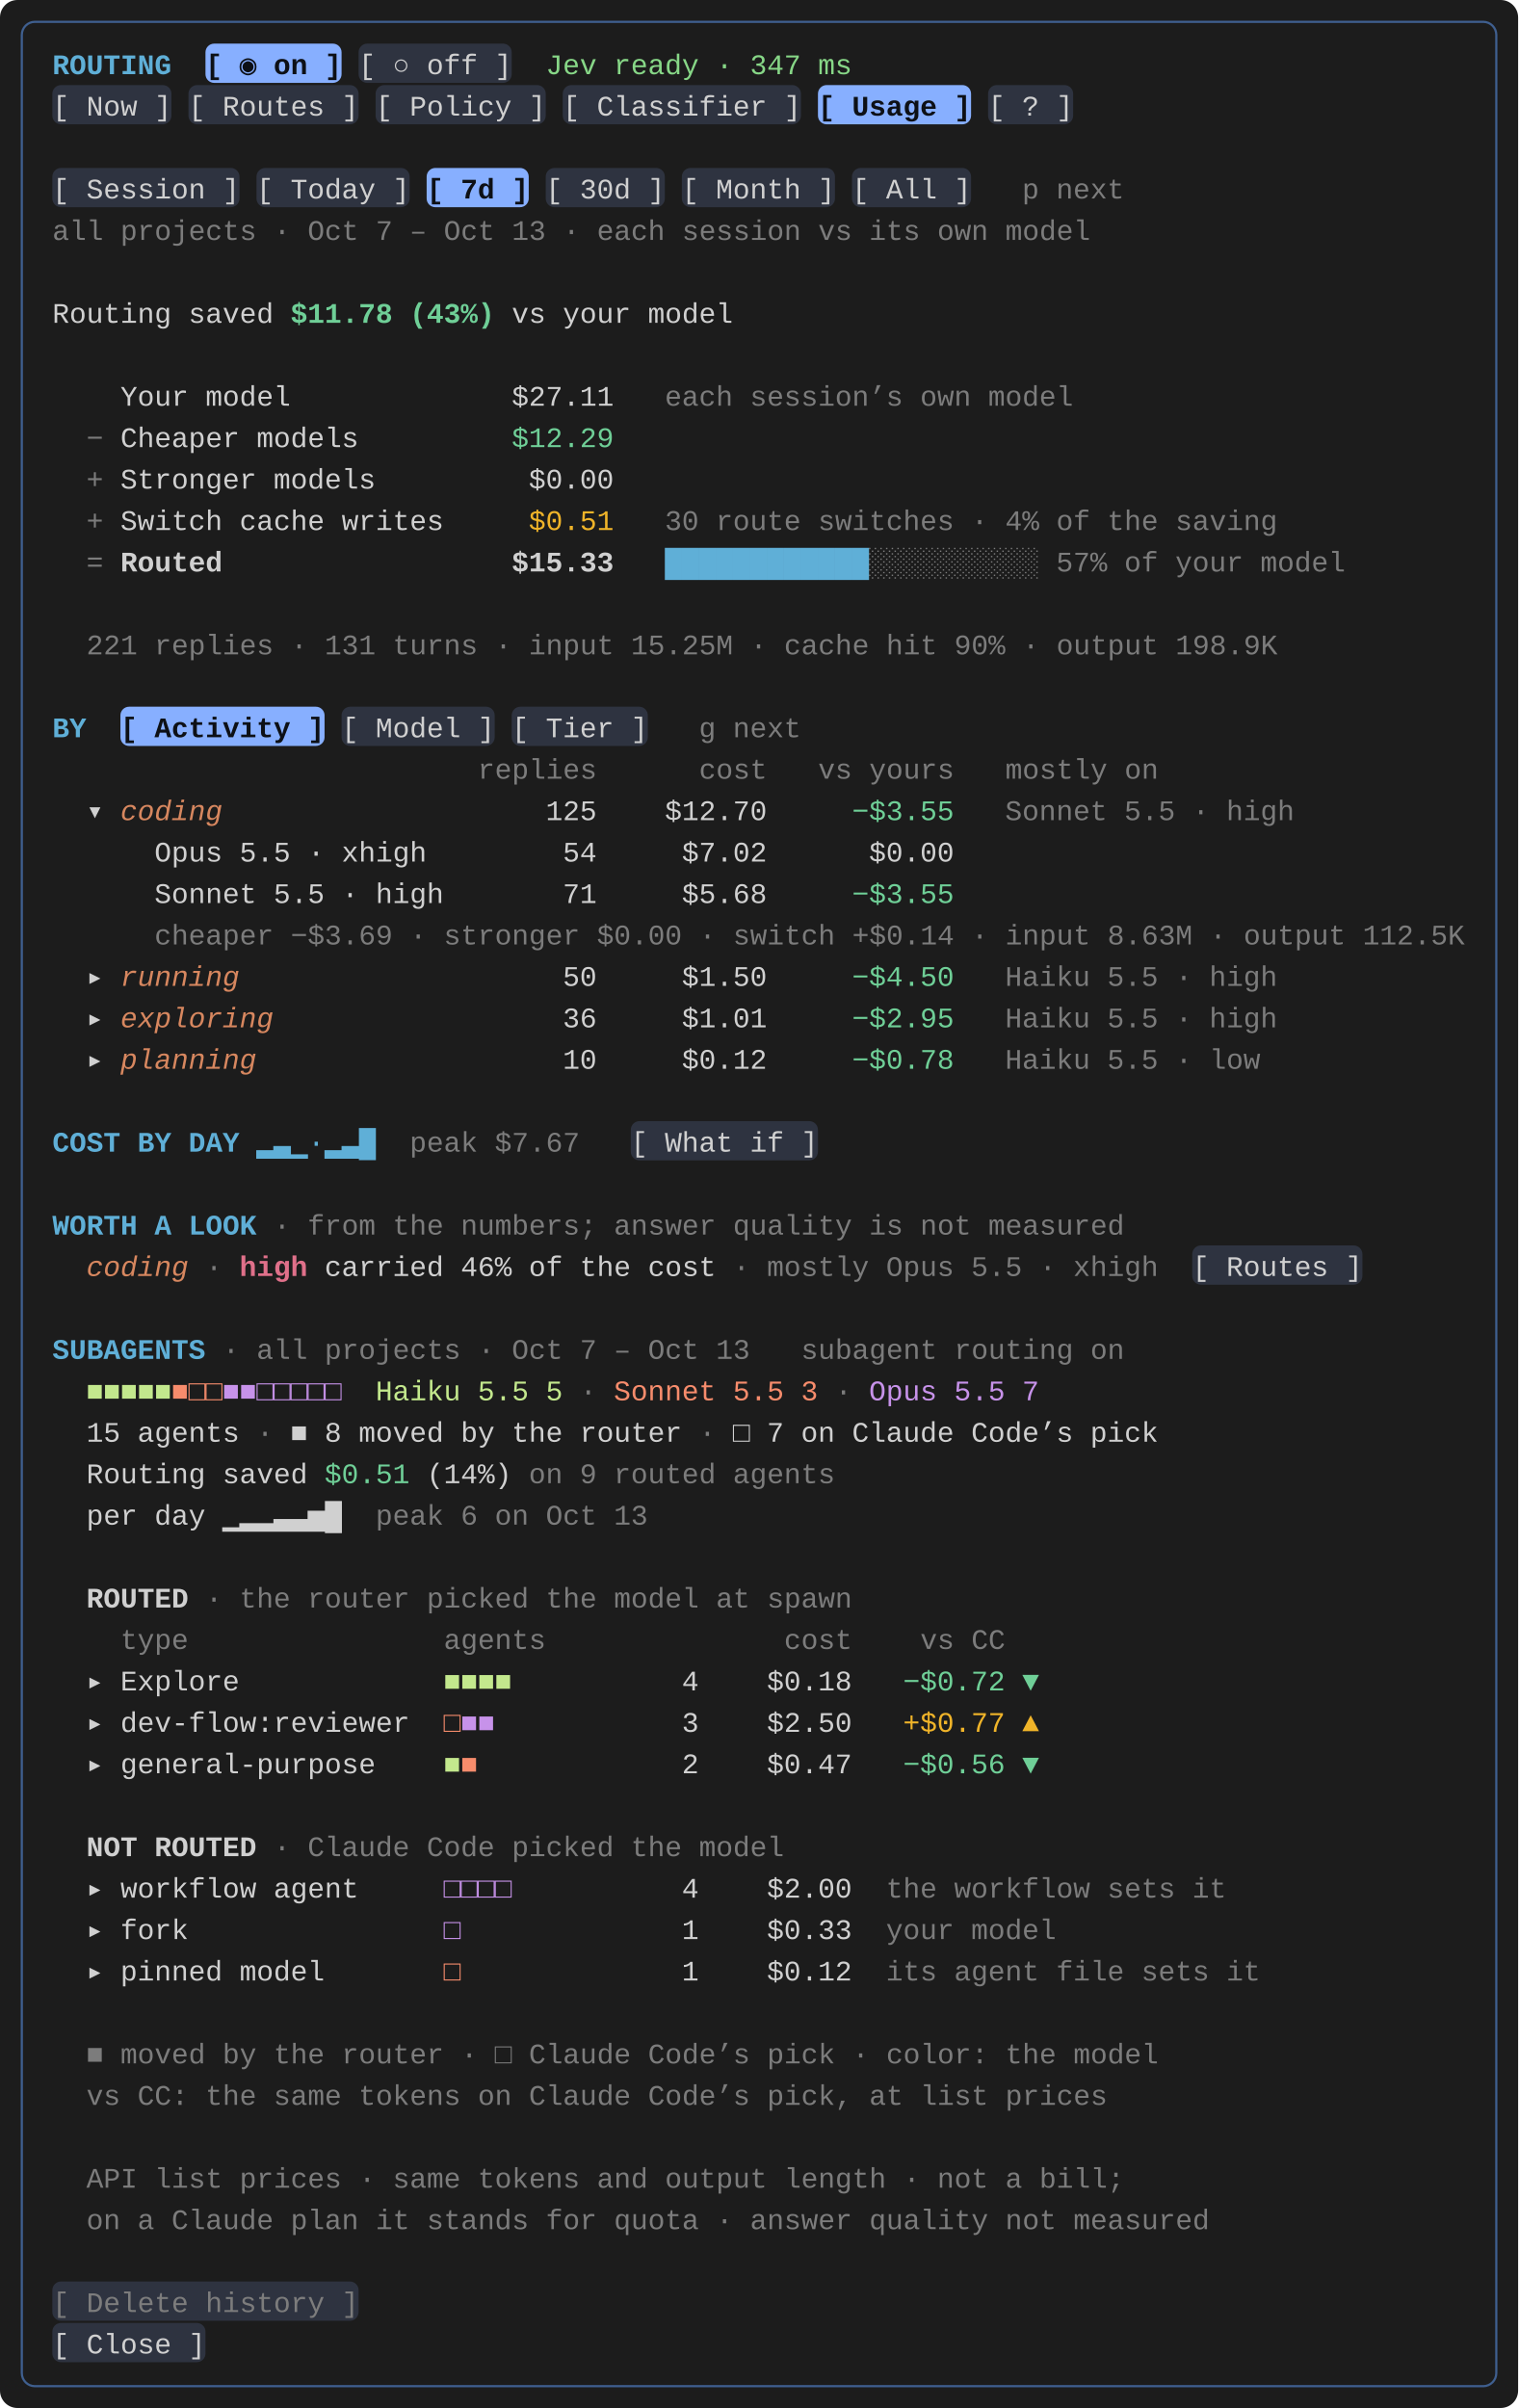
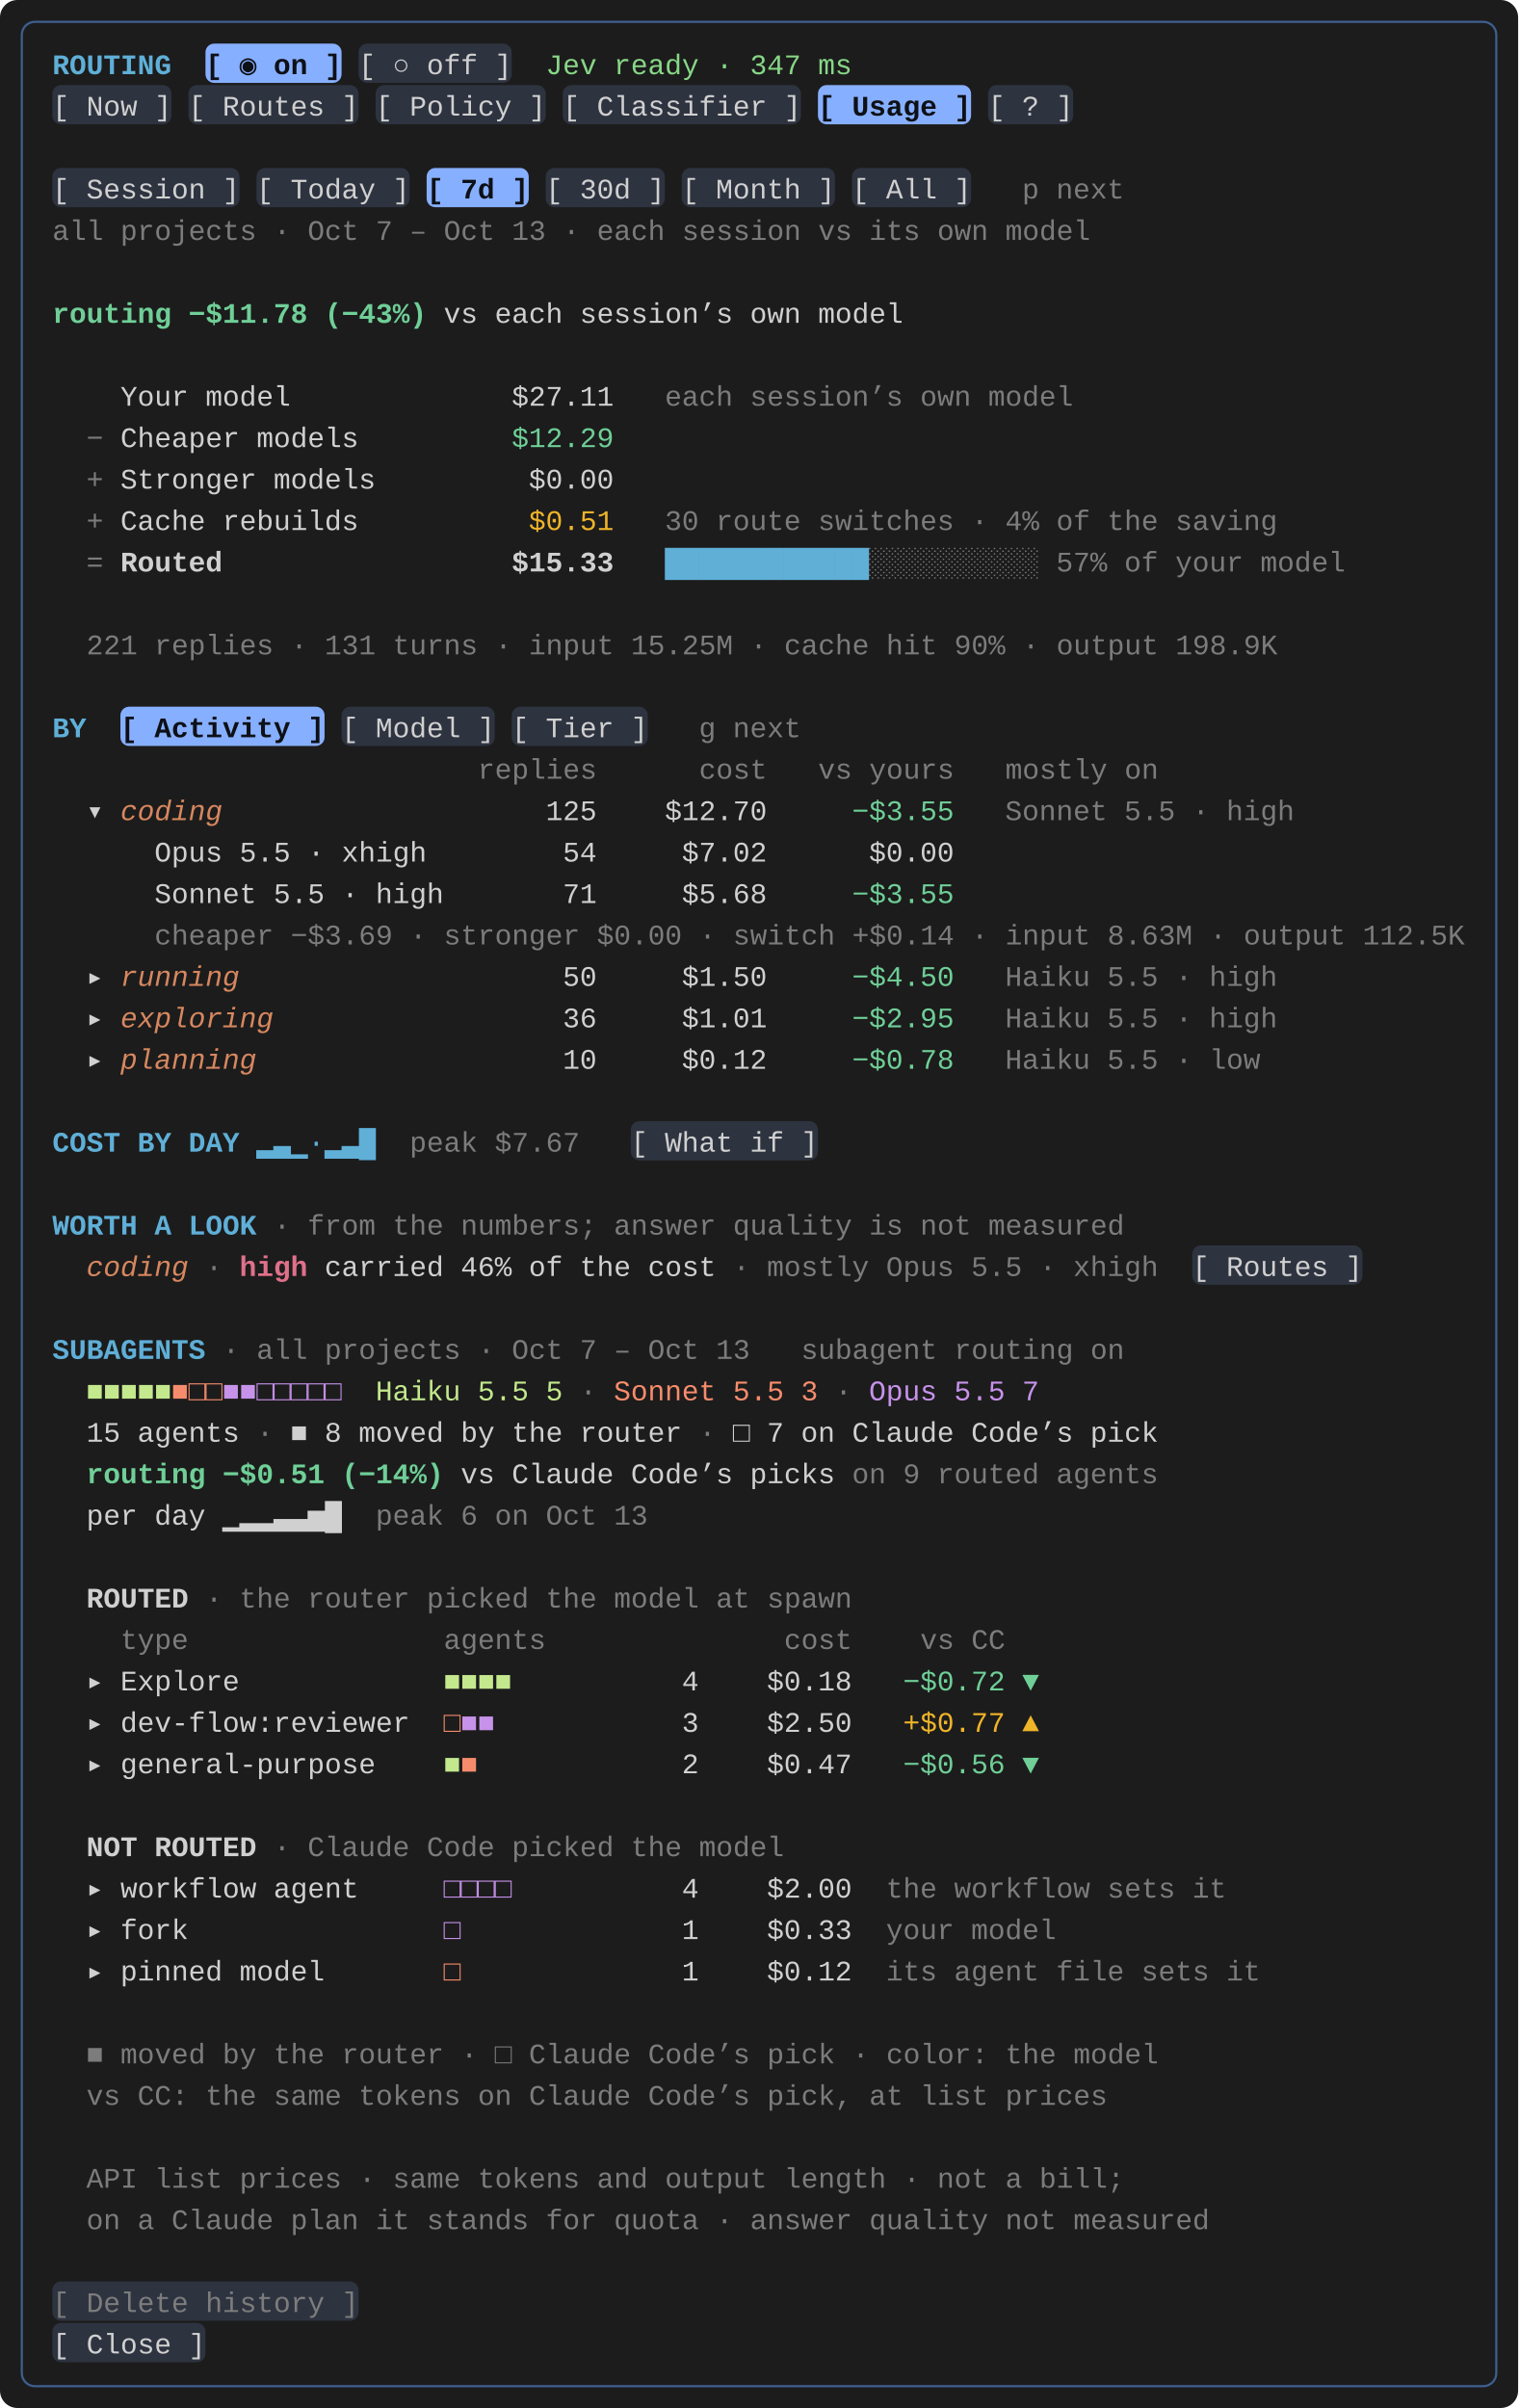
<svg xmlns="http://www.w3.org/2000/svg" viewBox="0 0 696 1104" role="img" aria-labelledby="title desc">
  <style>
    text { font-family: ui-monospace, SFMono-Regular, Menlo, Consolas, 'Liberation Mono', monospace; font-size: 13px; }
    .cap { font-family: system-ui, -apple-system, 'Segoe UI', sans-serif; font-size: 12px; fill: #9a988f; }
  </style>
  <rect width="696" height="1104" rx="8" fill="#1c1c1c" />
  <rect x="10" y="10" width="676" height="1084" rx="6" fill="none" stroke="#3f5f8f" />
  <text x="24.0" y="34" fill="#5fafd7" font-weight="700" xml:space="preserve">ROUTING</text>
  <rect x="94.2" y="20" width="62.4" height="18" rx="4" fill="#87afff" />
  <text x="94.2" y="34" fill="#0d1016" font-weight="700" xml:space="preserve">[ ◉ on ]</text>
  <rect x="164.4" y="20" width="70.2" height="18" rx="4" fill="#2e3340" />
  <text x="164.4" y="34" fill="#d0d0d0" xml:space="preserve">[ ○ off ]</text>
  <text x="250.2" y="34" fill="#87d787" xml:space="preserve">Jev ready · 347 ms</text>
  <rect x="24.0" y="39" width="54.6" height="18" rx="4" fill="#2e3340" />
  <text x="24.0" y="53" fill="#d0d0d0" xml:space="preserve">[ Now ]</text>
  <rect x="86.4" y="39" width="78.0" height="18" rx="4" fill="#2e3340" />
  <text x="86.4" y="53" fill="#d0d0d0" xml:space="preserve">[ Routes ]</text>
  <rect x="172.2" y="39" width="78.0" height="18" rx="4" fill="#2e3340" />
  <text x="172.2" y="53" fill="#d0d0d0" xml:space="preserve">[ Policy ]</text>
  <rect x="258.0" y="39" width="109.2" height="18" rx="4" fill="#2e3340" />
  <text x="258.0" y="53" fill="#d0d0d0" xml:space="preserve">[ Classifier ]</text>
  <rect x="375.0" y="39" width="70.2" height="18" rx="4" fill="#87afff" />
  <text x="375.0" y="53" fill="#0d1016" font-weight="700" xml:space="preserve">[ Usage ]</text>
  <rect x="453.0" y="39" width="39.0" height="18" rx="4" fill="#2e3340" />
  <text x="453.0" y="53" fill="#d0d0d0" xml:space="preserve">[ ? ]</text>
  <rect x="24.0" y="77" width="85.8" height="18" rx="4" fill="#2e3340" />
  <text x="24.0" y="91" fill="#d0d0d0" xml:space="preserve">[ Session ]</text>
  <rect x="117.6" y="77" width="70.2" height="18" rx="4" fill="#2e3340" />
  <text x="117.6" y="91" fill="#d0d0d0" xml:space="preserve">[ Today ]</text>
  <rect x="195.6" y="77" width="46.8" height="18" rx="4" fill="#87afff" />
  <text x="195.6" y="91" fill="#0d1016" font-weight="700" xml:space="preserve">[ 7d ]</text>
  <rect x="250.2" y="77" width="54.6" height="18" rx="4" fill="#2e3340" />
  <text x="250.2" y="91" fill="#d0d0d0" xml:space="preserve">[ 30d ]</text>
  <rect x="312.6" y="77" width="70.2" height="18" rx="4" fill="#2e3340" />
  <text x="312.6" y="91" fill="#d0d0d0" xml:space="preserve">[ Month ]</text>
  <rect x="390.6" y="77" width="54.6" height="18" rx="4" fill="#2e3340" />
  <text x="390.6" y="91" fill="#d0d0d0" xml:space="preserve">[ All ]</text>
  <text x="453.0" y="91" fill="#7c7c7c" xml:space="preserve">  p next</text>
  <text x="24.0" y="110" fill="#7c7c7c" xml:space="preserve">all projects · Oct 7 – Oct 13 · each session vs its own model</text>
-   <text x="24.0" y="148" fill="#d0d0d0" xml:space="preserve">Routing saved </text>
-   <text x="133.2" y="148" fill="#6fcf97" font-weight="700" xml:space="preserve">$11.78 (43%)</text>
-   <text x="226.8" y="148" fill="#d0d0d0" xml:space="preserve"> vs your model</text>
+   <text x="24.0" y="148" fill="#6fcf97" font-weight="700" xml:space="preserve">routing −$11.78 (−43%)</text>
+   <text x="195.6" y="148" fill="#d0d0d0" xml:space="preserve"> vs each session’s own model</text>
  <text x="55.2" y="186" fill="#d0d0d0" xml:space="preserve">Your model</text>
  <text x="211.2" y="186" fill="#d0d0d0" xml:space="preserve">   $27.11</text>
  <text x="304.8" y="186" fill="#7c7c7c" xml:space="preserve">each session’s own model</text>
  <text x="24.0" y="205" fill="#7c7c7c" xml:space="preserve">  − </text>
  <text x="55.2" y="205" fill="#d0d0d0" xml:space="preserve">Cheaper models</text>
  <text x="211.2" y="205" fill="#6fcf97" xml:space="preserve">   $12.29</text>
  <text x="24.0" y="224" fill="#7c7c7c" xml:space="preserve">  + </text>
  <text x="55.2" y="224" fill="#d0d0d0" xml:space="preserve">Stronger models</text>
  <text x="211.2" y="224" fill="#d0d0d0" xml:space="preserve">    $0.00</text>
  <text x="24.0" y="243" fill="#7c7c7c" xml:space="preserve">  + </text>
-   <text x="55.2" y="243" fill="#d0d0d0" xml:space="preserve">Switch cache writes</text>
+   <text x="55.2" y="243" fill="#d0d0d0" xml:space="preserve">Cache rebuilds</text>
  <text x="211.2" y="243" fill="#f0b429" xml:space="preserve">    $0.51</text>
  <text x="304.8" y="243" fill="#7c7c7c" xml:space="preserve">30 route switches · 4% of the saving</text>
  <text x="24.0" y="262" fill="#7c7c7c" xml:space="preserve">  = </text>
  <text x="55.2" y="262" fill="#d0d0d0" font-weight="700" xml:space="preserve">Routed</text>
  <text x="211.2" y="262" fill="#d0d0d0" font-weight="700" xml:space="preserve">   $15.33</text>
  <text x="304.8" y="262" fill="#5fafd7" xml:space="preserve">████████████</text>
  <text x="398.4" y="262" fill="#7c7c7c" xml:space="preserve">░░░░░░░░░░</text>
  <text x="476.4" y="262" fill="#7c7c7c" xml:space="preserve"> 57% of your model</text>
  <text x="24.0" y="300" fill="#7c7c7c" xml:space="preserve">  221 replies · 131 turns · input 15.25M · cache hit 90% · output 198.9K</text>
  <text x="24.0" y="338" fill="#5fafd7" font-weight="700" xml:space="preserve">BY  </text>
  <rect x="55.2" y="324" width="93.6" height="18" rx="4" fill="#87afff" />
  <text x="55.2" y="338" fill="#0d1016" font-weight="700" xml:space="preserve">[ Activity ]</text>
  <rect x="156.6" y="324" width="70.2" height="18" rx="4" fill="#2e3340" />
  <text x="156.6" y="338" fill="#d0d0d0" xml:space="preserve">[ Model ]</text>
  <rect x="234.6" y="324" width="62.4" height="18" rx="4" fill="#2e3340" />
  <text x="234.6" y="338" fill="#d0d0d0" xml:space="preserve">[ Tier ]</text>
  <text x="304.8" y="338" fill="#7c7c7c" xml:space="preserve">  g next</text>
  <text x="24.0" y="357" fill="#7c7c7c" xml:space="preserve">                         replies      cost   vs yours   mostly on</text>
  <text x="39.6" y="376" fill="#d0d0d0" xml:space="preserve">▾</text>
  <text x="55.2" y="376" fill="#d7875f" font-style="italic" xml:space="preserve">coding</text>
  <text x="211.2" y="376" fill="#d0d0d0" xml:space="preserve">     125    $12.70</text>
  <text x="351.6" y="376" fill="#6fcf97" xml:space="preserve">     −$3.55</text>
  <text x="437.4" y="376" fill="#7c7c7c" xml:space="preserve">   Sonnet 5.5 · high</text>
  <text x="70.8" y="395" fill="#d0d0d0" xml:space="preserve">Opus 5.5 · xhigh</text>
  <text x="211.2" y="395" fill="#d0d0d0" xml:space="preserve">      54     $7.02</text>
  <text x="351.6" y="395" fill="#d0d0d0" xml:space="preserve">      $0.00</text>
  <text x="70.8" y="414" fill="#d0d0d0" xml:space="preserve">Sonnet 5.5 · high</text>
  <text x="211.2" y="414" fill="#d0d0d0" xml:space="preserve">      71     $5.68</text>
  <text x="351.6" y="414" fill="#6fcf97" xml:space="preserve">     −$3.55</text>
  <text x="24.0" y="433" fill="#7c7c7c" xml:space="preserve">      cheaper −$3.69 · stronger $0.00 · switch +$0.14 · input 8.63M · output 112.5K</text>
  <text x="39.6" y="452" fill="#d0d0d0" xml:space="preserve">▸</text>
  <text x="55.2" y="452" fill="#d7875f" font-style="italic" xml:space="preserve">running</text>
  <text x="211.2" y="452" fill="#d0d0d0" xml:space="preserve">      50     $1.50</text>
  <text x="351.6" y="452" fill="#6fcf97" xml:space="preserve">     −$4.50</text>
  <text x="437.4" y="452" fill="#7c7c7c" xml:space="preserve">   Haiku 5.5 · high</text>
  <text x="39.6" y="471" fill="#d0d0d0" xml:space="preserve">▸</text>
  <text x="55.2" y="471" fill="#d7875f" font-style="italic" xml:space="preserve">exploring</text>
  <text x="211.2" y="471" fill="#d0d0d0" xml:space="preserve">      36     $1.01</text>
  <text x="351.6" y="471" fill="#6fcf97" xml:space="preserve">     −$2.95</text>
  <text x="437.4" y="471" fill="#7c7c7c" xml:space="preserve">   Haiku 5.5 · high</text>
  <text x="39.6" y="490" fill="#d0d0d0" xml:space="preserve">▸</text>
  <text x="55.2" y="490" fill="#d7875f" font-style="italic" xml:space="preserve">planning</text>
  <text x="211.2" y="490" fill="#d0d0d0" xml:space="preserve">      10     $0.12</text>
  <text x="351.6" y="490" fill="#6fcf97" xml:space="preserve">     −$0.78</text>
  <text x="437.4" y="490" fill="#7c7c7c" xml:space="preserve">   Haiku 5.5 · low</text>
  <text x="24.0" y="528" fill="#5fafd7" font-weight="700" xml:space="preserve">COST BY DAY </text>
  <text x="117.6" y="528" fill="#5fafd7" xml:space="preserve">▂▃▁·▂▃█</text>
  <text x="172.2" y="528" fill="#7c7c7c" xml:space="preserve">  peak $7.67   </text>
  <rect x="289.2" y="514" width="85.8" height="18" rx="4" fill="#2e3340" />
  <text x="289.2" y="528" fill="#d0d0d0" xml:space="preserve">[ What if ]</text>
  <text x="24.0" y="566" fill="#5fafd7" font-weight="700" xml:space="preserve">WORTH A LOOK</text>
  <text x="117.6" y="566" fill="#7c7c7c" xml:space="preserve"> · from the numbers; answer quality is not measured</text>
  <text x="39.6" y="585" fill="#d7875f" font-style="italic" xml:space="preserve">coding</text>
  <text x="86.4" y="585" fill="#7c7c7c" xml:space="preserve"> · </text>
  <text x="109.8" y="585" fill="#e0708a" font-weight="700" xml:space="preserve">high</text>
  <text x="141.0" y="585" fill="#d0d0d0" xml:space="preserve"> carried 46% of the cost</text>
  <text x="328.2" y="585" fill="#7c7c7c" xml:space="preserve"> · mostly Opus 5.5 · xhigh</text>
  <rect x="546.6" y="571" width="78.0" height="18" rx="4" fill="#2e3340" />
  <text x="546.6" y="585" fill="#d0d0d0" xml:space="preserve">[ Routes ]</text>
  <text x="24.0" y="623" fill="#5fafd7" font-weight="700" xml:space="preserve">SUBAGENTS</text>
  <text x="94.2" y="623" fill="#7c7c7c" xml:space="preserve"> · all projects · Oct 7 – Oct 13   subagent routing on</text>
  <text x="39.6" y="642" fill="#c3e88d" xml:space="preserve">■■■■■</text>
  <text x="78.6" y="642" fill="#f78c6c" xml:space="preserve">■</text>
  <text x="86.4" y="642" fill="#f78c6c" xml:space="preserve">□□</text>
  <text x="102.0" y="642" fill="#c792ea" xml:space="preserve">■■</text>
  <text x="117.6" y="642" fill="#c792ea" xml:space="preserve">□□□□□</text>
  <text x="172.2" y="642" fill="#c3e88d" xml:space="preserve">Haiku 5.5 5</text>
  <text x="258.0" y="642" fill="#7c7c7c" xml:space="preserve"> · </text>
  <text x="281.4" y="642" fill="#f78c6c" xml:space="preserve">Sonnet 5.5 3</text>
  <text x="375.0" y="642" fill="#7c7c7c" xml:space="preserve"> · </text>
  <text x="398.4" y="642" fill="#c792ea" xml:space="preserve">Opus 5.5 7</text>
  <text x="24.0" y="661" fill="#d0d0d0" xml:space="preserve">  15 agents</text>
  <text x="109.8" y="661" fill="#7c7c7c" xml:space="preserve"> · </text>
  <text x="133.2" y="661" fill="#d0d0d0" xml:space="preserve">■ 8 moved by the router</text>
  <text x="312.6" y="661" fill="#7c7c7c" xml:space="preserve"> · </text>
  <text x="336.0" y="661" fill="#d0d0d0" xml:space="preserve">□ 7 on Claude Code’s pick</text>
-   <text x="24.0" y="680" fill="#d0d0d0" xml:space="preserve">  Routing saved </text>
-   <text x="148.8" y="680" fill="#6fcf97" xml:space="preserve">$0.51</text>
-   <text x="187.8" y="680" fill="#d0d0d0" xml:space="preserve"> (14%)</text>
-   <text x="234.6" y="680" fill="#7c7c7c" xml:space="preserve"> on 9 routed agents</text>
+   <text x="39.6" y="680" fill="#6fcf97" font-weight="700" xml:space="preserve">routing −$0.51 (−14%)</text>
+   <text x="203.4" y="680" fill="#d0d0d0" xml:space="preserve"> vs Claude Code’s picks</text>
+   <text x="382.8" y="680" fill="#7c7c7c" xml:space="preserve"> on 9 routed agents</text>
  <text x="24.0" y="699" fill="#d0d0d0" xml:space="preserve">  per day </text>
  <text x="102.0" y="699" fill="#d0d0d0" font-weight="700" xml:space="preserve">▁▂▂▃▃▅█</text>
  <text x="156.6" y="699" fill="#7c7c7c" xml:space="preserve">  peak 6 on Oct 13</text>
  <text x="24.0" y="737" fill="#d0d0d0" font-weight="700" xml:space="preserve">  ROUTED</text>
  <text x="86.4" y="737" fill="#7c7c7c" xml:space="preserve"> · the router picked the model at spawn</text>
  <text x="24.0" y="756" fill="#7c7c7c" xml:space="preserve">    type               agents              cost    vs CC</text>
  <text x="39.6" y="775" fill="#d0d0d0" xml:space="preserve">▸</text>
  <text x="55.2" y="775" fill="#d0d0d0" xml:space="preserve">Explore</text>
  <text x="203.4" y="775" fill="#c3e88d" xml:space="preserve">■■■■</text>
  <text x="297.0" y="775" fill="#d0d0d0" xml:space="preserve">  4</text>
  <text x="320.4" y="775" fill="#d0d0d0" xml:space="preserve">    $0.18</text>
  <text x="390.6" y="775" fill="#6fcf97" xml:space="preserve">   −$0.72 ▼</text>
  <text x="39.6" y="794" fill="#d0d0d0" xml:space="preserve">▸</text>
  <text x="55.2" y="794" fill="#d0d0d0" xml:space="preserve">dev-flow:reviewer</text>
  <text x="203.4" y="794" fill="#f78c6c" xml:space="preserve">□</text>
  <text x="211.2" y="794" fill="#c792ea" xml:space="preserve">■■</text>
  <text x="297.0" y="794" fill="#d0d0d0" xml:space="preserve">  3</text>
  <text x="320.4" y="794" fill="#d0d0d0" xml:space="preserve">    $2.50</text>
  <text x="390.6" y="794" fill="#f0b429" xml:space="preserve">   +$0.77 ▲</text>
  <text x="39.6" y="813" fill="#d0d0d0" xml:space="preserve">▸</text>
  <text x="55.2" y="813" fill="#d0d0d0" xml:space="preserve">general-purpose</text>
  <text x="203.4" y="813" fill="#c3e88d" xml:space="preserve">■</text>
  <text x="211.2" y="813" fill="#f78c6c" xml:space="preserve">■</text>
  <text x="297.0" y="813" fill="#d0d0d0" xml:space="preserve">  2</text>
  <text x="320.4" y="813" fill="#d0d0d0" xml:space="preserve">    $0.47</text>
  <text x="390.6" y="813" fill="#6fcf97" xml:space="preserve">   −$0.56 ▼</text>
  <text x="24.0" y="851" fill="#d0d0d0" font-weight="700" xml:space="preserve">  NOT ROUTED</text>
  <text x="117.6" y="851" fill="#7c7c7c" xml:space="preserve"> · Claude Code picked the model</text>
  <text x="39.6" y="870" fill="#d0d0d0" xml:space="preserve">▸</text>
  <text x="55.2" y="870" fill="#d0d0d0" xml:space="preserve">workflow agent</text>
  <text x="203.4" y="870" fill="#c792ea" xml:space="preserve">□□□□</text>
  <text x="297.0" y="870" fill="#d0d0d0" xml:space="preserve">  4</text>
  <text x="320.4" y="870" fill="#d0d0d0" xml:space="preserve">    $2.00</text>
  <text x="390.6" y="870" fill="#7c7c7c" xml:space="preserve">  the workflow sets it</text>
  <text x="39.6" y="889" fill="#d0d0d0" xml:space="preserve">▸</text>
  <text x="55.2" y="889" fill="#d0d0d0" xml:space="preserve">fork</text>
  <text x="203.4" y="889" fill="#c792ea" xml:space="preserve">□</text>
  <text x="297.0" y="889" fill="#d0d0d0" xml:space="preserve">  1</text>
  <text x="320.4" y="889" fill="#d0d0d0" xml:space="preserve">    $0.33</text>
  <text x="390.6" y="889" fill="#7c7c7c" xml:space="preserve">  your model</text>
  <text x="39.6" y="908" fill="#d0d0d0" xml:space="preserve">▸</text>
  <text x="55.2" y="908" fill="#d0d0d0" xml:space="preserve">pinned model</text>
  <text x="203.4" y="908" fill="#f78c6c" xml:space="preserve">□</text>
  <text x="297.0" y="908" fill="#d0d0d0" xml:space="preserve">  1</text>
  <text x="320.4" y="908" fill="#d0d0d0" xml:space="preserve">    $0.12</text>
  <text x="390.6" y="908" fill="#7c7c7c" xml:space="preserve">  its agent file sets it</text>
  <text x="24.0" y="946" fill="#7c7c7c" xml:space="preserve">  ■ moved by the router · □ Claude Code’s pick · color: the model</text>
  <text x="24.0" y="965" fill="#7c7c7c" xml:space="preserve">  vs CC: the same tokens on Claude Code’s pick, at list prices</text>
  <text x="24.0" y="1003" fill="#7c7c7c" xml:space="preserve">  API list prices · same tokens and output length · not a bill;</text>
  <text x="24.0" y="1022" fill="#7c7c7c" xml:space="preserve">  on a Claude plan it stands for quota · answer quality not measured</text>
  <rect x="24.0" y="1046" width="140.4" height="18" rx="4" fill="#2e3340" />
  <text x="24.0" y="1060" fill="#7c7c7c" xml:space="preserve">[ Delete history ]</text>
  <rect x="24.0" y="1065" width="70.2" height="18" rx="4" fill="#2e3340" />
  <text x="24.0" y="1079" fill="#d0d0d0" xml:space="preserve">[ Close ]</text>
</svg>
